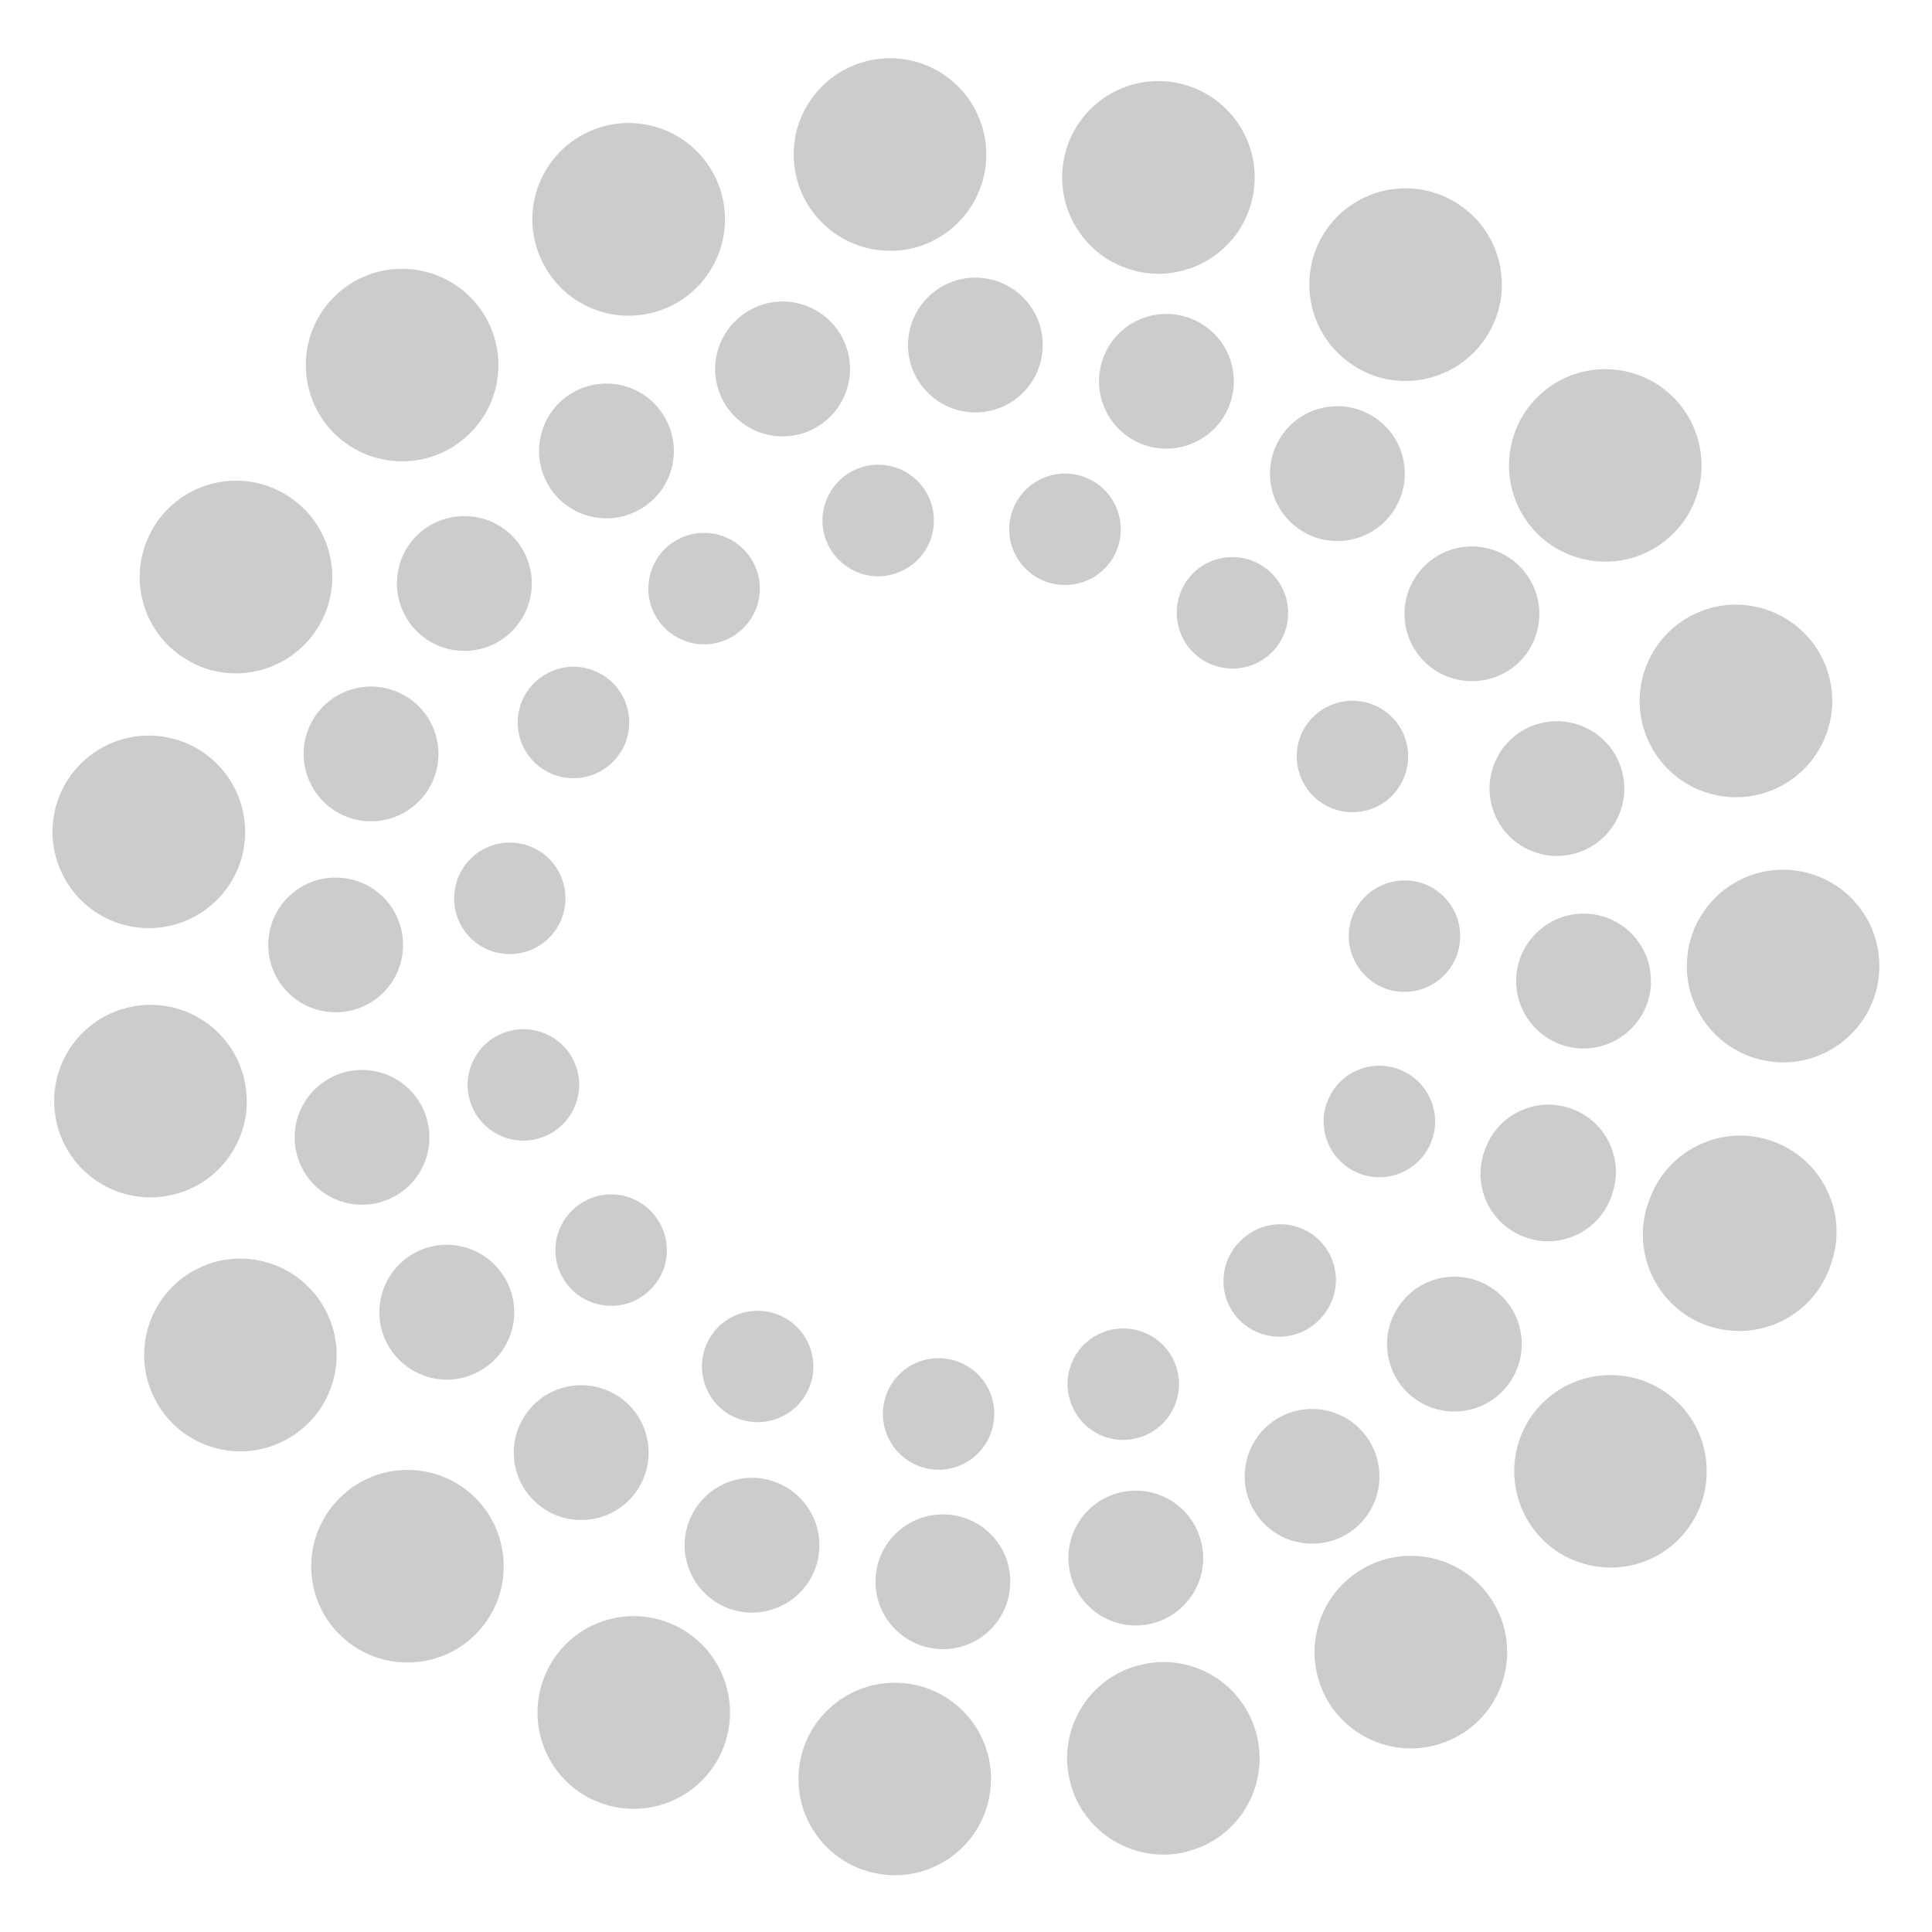
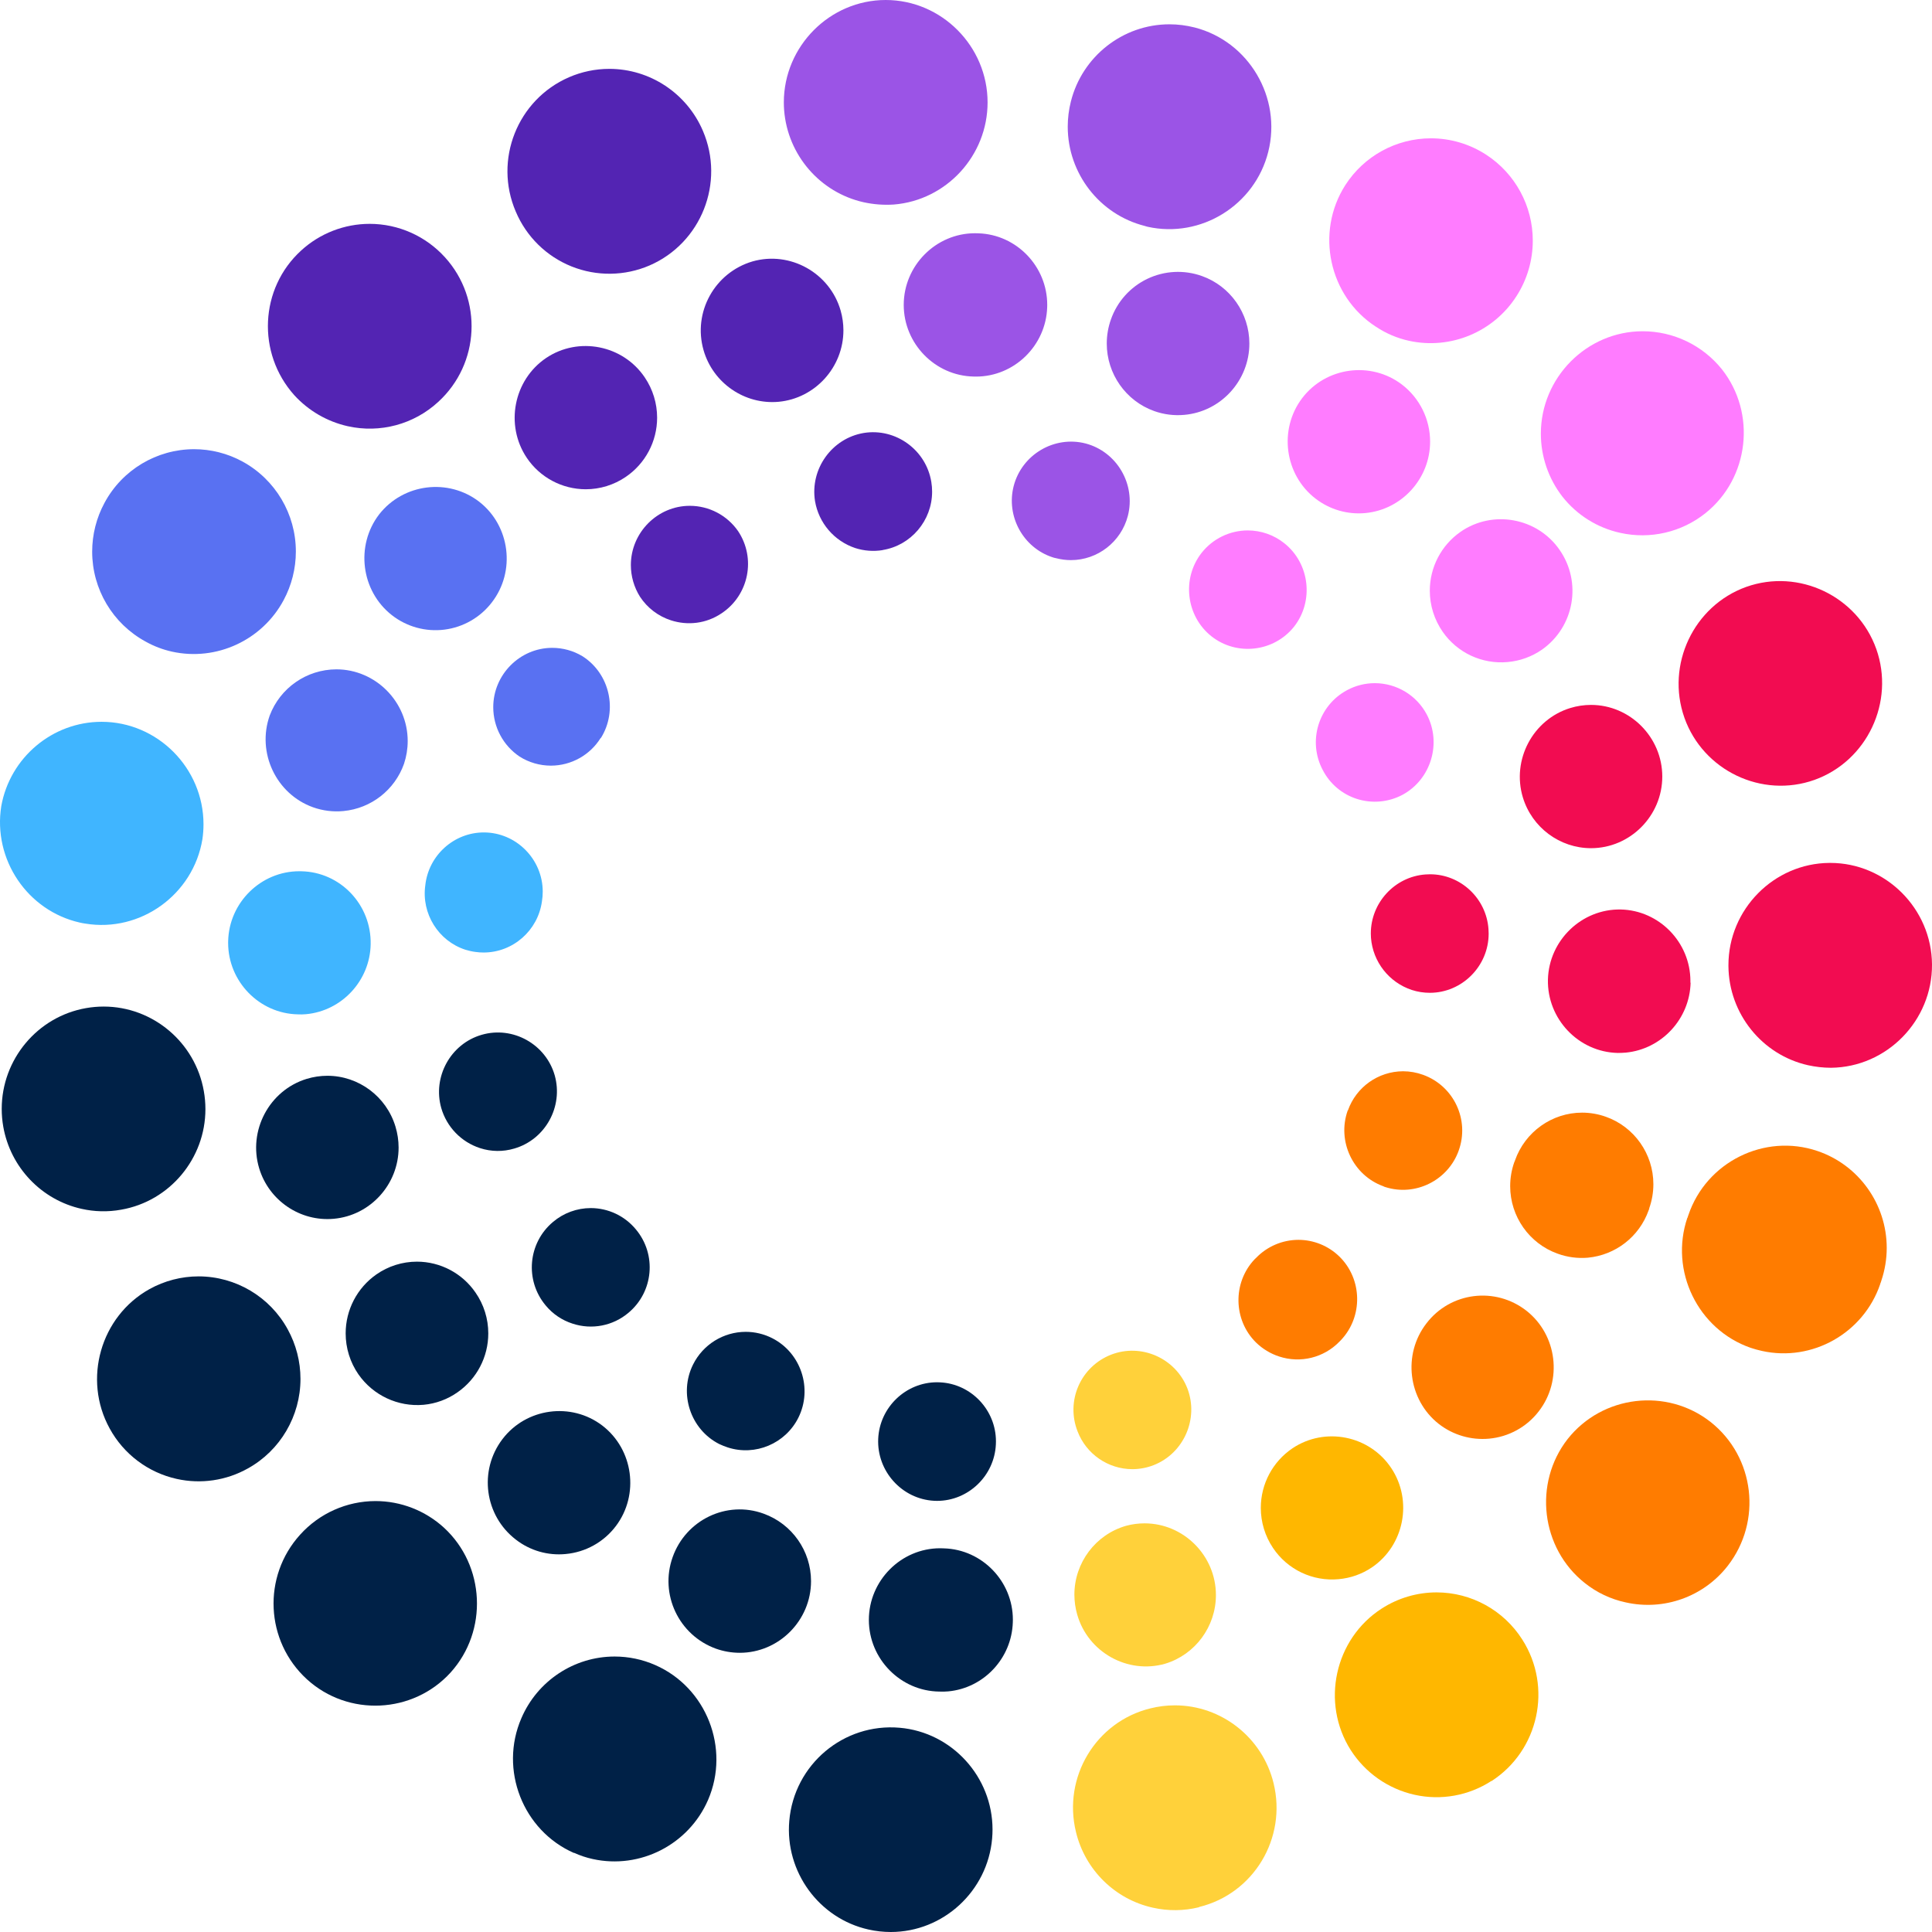
- <svg xmlns="http://www.w3.org/2000/svg" version="1.1" id="Layer_1" x="0px" y="0px" width="100px" height="100px" viewBox="0 0 100 100" enable-background="new 0 0 100 100" xml:space="preserve">
-   <path fill="#ccc" d="M41.347,91.649c0.237-2.745,2.662-4.77,5.404-4.531l0,0c2.734,0.235,4.771,2.65,4.524,5.393l0,0  c-0.237,2.743-2.651,4.77-5.395,4.532l0,0l0,0l0,0c-0.222-0.017-0.438-0.056-0.653-0.103l0,0  C42.826,96.41,41.128,94.17,41.347,91.649z M30.814,93.204c0,0,0,0-0.002,0.01l0,0c-2.522-1.1-3.676-4.038-2.577-6.559l0,0  c1.092-2.535,4.031-3.689,6.553-2.589l0,0c2.532,1.103,3.675,4.037,2.586,6.562l0,0c-0.973,2.223-3.359,3.385-5.645,2.88l0,0  C31.427,93.441,31.111,93.343,30.814,93.204z M55.38,92.197c-0.659-2.674,0.973-5.376,3.646-6.025l0,0  c2.674-0.658,5.367,0.971,6.024,3.646l0,0c0.659,2.676-0.973,5.377-3.645,6.025l0,0c0,0,0,0-0.003,0.011l0,0  c-0.769,0.188-1.535,0.183-2.259,0.023l0,0C57.348,95.479,55.841,94.102,55.38,92.197z M17.738,84.757  c-2.039-1.854-2.184-4.999-0.331-7.038l0,0c1.844-2.04,5.001-2.193,7.04-0.34l0,0c2.028,1.852,2.181,5.009,0.328,7.046l0,0  c-1.244,1.365-3.078,1.882-4.768,1.508l0,0C19.188,85.751,18.403,85.363,17.738,84.757z M68.826,88.204  c-1.482-2.324-0.804-5.4,1.512-6.886l0,0c2.314-1.486,5.402-0.815,6.886,1.51l0,0c1.485,2.314,0.804,5.401-1.51,6.887l0,0  c0,0,0,0,0.002-0.011l0,0c-1.159,0.749-2.514,0.951-3.764,0.676l0,0C70.711,90.105,69.575,89.362,68.826,88.204z M8.084,72.546  c-1.332-2.412-0.457-5.446,1.947-6.778l0,0c2.404-1.333,5.437-0.458,6.768,1.954l0,0c1.333,2.405,0.468,5.439-1.946,6.771l0,0  c-1.108,0.615-2.339,0.764-3.482,0.512l0,0C10.023,74.706,8.799,73.853,8.084,72.546z M80.28,80.072  c-2.163-1.707-2.537-4.841-0.839-7.007l0,0c1.704-2.152,4.838-2.524,7.003-0.828l0,0c2.163,1.705,2.526,4.839,0.83,7.003l0,0  c-1.224,1.554-3.187,2.186-4.99,1.775l0,0C81.571,80.859,80.88,80.553,80.28,80.072z M2.879,57.858L2.879,57.858L2.879,57.858  c-0.476-2.716,1.333-5.297,4.05-5.771l0,0c2.707-0.478,5.287,1.331,5.765,4.038l0,0c0.488,2.709-1.323,5.3-4.04,5.774l0,0  c-0.662,0.12-1.312,0.099-1.937-0.039l0,0C4.802,61.438,3.246,59.906,2.879,57.858z M88.399,68.624  c-2.599-0.893-3.988-3.738-3.096-6.338l0.01,0.003l0,0l0,0c0.009-0.039,0.018-0.078,0.038-0.124l0,0  c0.881-2.602,3.71-4.005,6.312-3.124l0,0c2.612,0.875,4.016,3.704,3.132,6.315l0,0l0,0l0,0c-0.009,0.039-0.025,0.065-0.031,0.094  l0,0c-0.017,0.028-0.022,0.059-0.026,0.077l0,0c-0.835,2.428-3.347,3.788-5.787,3.248l0,0C88.766,68.734,88.58,68.684,88.399,68.624  z M2.782,42.251L2.782,42.251L2.782,42.251c0.446-2.718,3.014-4.558,5.731-4.112l0,0c2.708,0.444,4.55,3.002,4.113,5.723l0,0  c-0.447,2.718-3.014,4.557-5.732,4.111l0,0c-0.09-0.01-0.178-0.029-0.266-0.049l0,0C4.061,47.356,2.357,44.87,2.782,42.251z   M87.312,50.042c-0.027-2.751,2.19-5.005,4.939-5.023l0,0c2.75-0.027,5.005,2.191,5.023,4.94l0,0  c0.027,2.75-2.191,5.005-4.942,5.032l0,0c-0.379-0.001-0.758-0.043-1.12-0.123l0,0C88.996,54.377,87.33,52.411,87.312,50.042z   M9.845,34.245c-2.426-1.304-3.325-4.329-2.011-6.752l0,0c1.313-2.424,4.339-3.323,6.752-2.012l0,0  c2.424,1.314,3.323,4.339,2.011,6.753l0,0c-1.087,2.003-3.339,2.97-5.458,2.502l0,0C10.7,34.639,10.263,34.48,9.845,34.245z   M85.157,37.953L85.157,37.953c-0.923-2.589,0.434-5.445,3.024-6.368l0,0c2.59-0.923,5.444,0.435,6.368,3.024l0,0  c0.924,2.59-0.435,5.444-3.024,6.368l0,0c-0.911,0.321-1.863,0.367-2.741,0.172l0,0C87.162,40.792,85.76,39.632,85.157,37.953z   M17.122,22.252c-1.842-2.046-1.699-5.198,0.336-7.043l0,0c2.039-1.854,5.189-1.701,7.043,0.336l0,0  c1.854,2.038,1.701,5.189-0.335,7.033l0,0c-1.244,1.139-2.906,1.52-4.429,1.184l0,0C18.762,23.546,17.85,23.037,17.122,22.252z   M79.188,27.192c-1.715-2.161-1.351-5.296,0.799-7.003l0,0c2.161-1.714,5.295-1.35,7.003,0.799l0,0  c1.715,2.161,1.349,5.296-0.799,7.003l0,0c-1.23,0.978-2.771,1.272-4.176,0.962l0,0C80.93,28.713,79.925,28.123,79.188,27.192z   M27.963,13.319c-1.091-2.524,0.078-5.451,2.602-6.543l0,0c2.525-1.091,5.463,0.07,6.553,2.605l0,0  c1.091,2.524-0.079,5.46-2.604,6.553l0,0c-1.004,0.423-2.059,0.508-3.044,0.29l0,0C29.956,15.89,28.617,14.857,27.963,13.319z   M70.057,18.918c-2.313-1.484-2.983-4.571-1.5-6.886l0,0c1.494-2.312,4.571-2.984,6.894-1.488l0,0  c2.313,1.484,2.983,4.571,1.489,6.884l0,0c-1.155,1.802-3.289,2.611-5.262,2.176l0,0C71.11,19.479,70.565,19.256,70.057,18.918z   M41.096,8.386c-0.214-2.741,1.831-5.136,4.583-5.358l0,0l0,0l0,0c2.741-0.213,5.136,1.831,5.357,4.583l0,0  c0.214,2.741-1.831,5.136-4.573,5.36l0,0c-0.509,0.031-1.002-0.006-1.471-0.11l0,0C42.903,12.399,41.277,10.627,41.096,8.386z   M58.739,14.012c-2.67-0.671-4.283-3.383-3.611-6.051l0,0c0.671-2.668,3.385-4.291,6.05-3.61l0,0c0,0,0,0,0.01,0.002l0,0  c2.667,0.681,4.28,3.394,3.6,6.059l0,0c-0.661,2.619-3.288,4.22-5.904,3.642l0,0C58.834,14.043,58.788,14.023,58.739,14.012z" />
-   <path fill="#ccc" d="M48.692,85.356c-1.934-0.063-3.439-1.683-3.374-3.606l0,0c0.063-1.925,1.683-3.429,3.607-3.364l0,0  c1.924,0.063,3.438,1.672,3.363,3.598l0,0c-0.058,1.783-1.433,3.205-3.156,3.363l0,0C48.984,85.36,48.833,85.363,48.692,85.356z   M55.438,81.604c-0.532-1.86,0.536-3.784,2.394-4.317l0,0c1.852-0.521,3.787,0.546,4.31,2.405l0,0  c0.53,1.85-0.547,3.777-2.396,4.308l0,0l0,0l0,0c-0.216,0.061-0.424,0.1-0.642,0.12l0,0C57.47,84.27,55.899,83.238,55.438,81.604z   M37.756,83.268c-1.818-0.656-2.764-2.647-2.117-4.454l0,0c0.647-1.817,2.647-2.775,4.455-2.117l0,0  c1.816,0.646,2.763,2.639,2.117,4.455l0,0c-0.471,1.319-1.658,2.182-2.972,2.303l0,0C38.75,83.498,38.253,83.442,37.756,83.268z   M65.021,78.363c-1.082-1.607-0.648-3.777,0.951-4.847l0,0c1.597-1.071,3.767-0.639,4.837,0.96l0,0  c1.07,1.6,0.647,3.769-0.951,4.838l0,0l0,0l0,0c-0.5,0.338-1.058,0.519-1.624,0.571l0,0C67.009,79.998,65.755,79.461,65.021,78.363z   M27.969,77.961L27.969,77.961L27.969,77.961c-1.533-1.165-1.834-3.355-0.66-4.891l0,0c1.165-1.532,3.358-1.824,4.891-0.66l0,0  c1.533,1.176,1.825,3.357,0.66,4.891l0,0c-0.618,0.812-1.52,1.274-2.456,1.36l0,0C29.557,78.739,28.692,78.517,27.969,77.961z   M73.132,72.325c-1.514-1.187-1.785-3.379-0.599-4.895l0,0c1.174-1.524,3.369-1.797,4.895-0.61l0,0  c1.515,1.188,1.784,3.37,0.6,4.896l0,0l0,0l0,0c-0.61,0.79-1.503,1.243-2.428,1.329l0,0C74.743,73.123,73.868,72.892,73.132,72.325z   M20.26,69.913c-1.099-1.588-0.707-3.762,0.878-4.861l0,0c1.577-1.1,3.752-0.707,4.852,0.88l0,0c1.099,1.575,0.716,3.751-0.87,4.85  l0,0c-0.509,0.357-1.083,0.562-1.671,0.615l0,0C22.245,71.508,21.011,70.977,20.26,69.913z M78.949,64.039  c-1.816-0.646-2.764-2.638-2.117-4.455l0,0c0.019-0.03,0.025-0.054,0.034-0.083l0,0c0.635-1.817,2.629-2.763,4.444-2.126l0,0  c1.827,0.646,2.772,2.638,2.126,4.454l0,0c0,0,0,0,0.001,0.01l0,0c-0.008,0.032-0.016,0.062-0.032,0.094l0,0  c-0.471,1.319-1.658,2.181-2.973,2.303l0,0C79.945,64.28,79.438,64.216,78.949,64.039z M15.403,59.885  c-0.562-1.846,0.485-3.791,2.321-4.352l0,0c1.847-0.561,3.789,0.477,4.35,2.322l0,0c0.562,1.846-0.475,3.791-2.321,4.351l0,0  c-0.224,0.071-0.461,0.113-0.701,0.136l0,0C17.44,62.488,15.892,61.497,15.403,59.885z M81.888,54.27  c-1.922-0.046-3.454-1.641-3.411-3.572l0,0c0.046-1.923,1.643-3.445,3.563-3.411l0,0c1.932,0.042,3.454,1.641,3.41,3.563l0,0  c0,0,0,0,0.01-0.001l0,0c-0.046,1.792-1.43,3.244-3.172,3.405l0,0C82.158,54.266,82.027,54.267,81.888,54.27z M17.295,52.391  c-1.931-0.034-3.454-1.642-3.41-3.563l0,0c0.045-1.922,1.641-3.455,3.575-3.402l0,0c1.92,0.035,3.443,1.633,3.4,3.564l0,0  c-0.037,1.792-1.421,3.233-3.163,3.393l0,0C17.566,52.396,17.427,52.398,17.295,52.391z M77.251,41.832L77.251,41.832  c-0.561-1.836,0.475-3.79,2.312-4.35l0,0c1.846-0.561,3.798,0.475,4.36,2.321l0,0c0.56,1.836-0.477,3.79-2.321,4.35l0,0  c-0.236,0.072-0.463,0.113-0.701,0.136l0,0C79.288,44.436,77.74,43.444,77.251,41.832z M18.036,42.31  c-1.816-0.646-2.764-2.648-2.118-4.464l0,0l0,0l0,0c0.647-1.808,2.65-2.754,4.457-2.107l0,0c1.817,0.646,2.763,2.639,2.117,4.456  l0,0c-0.472,1.318-1.658,2.181-2.962,2.3l0,0C19.032,42.54,18.524,42.486,18.036,42.31z M73.326,33.767L73.326,33.767  c-1.109-1.585-0.716-3.75,0.869-4.86l0,0c1.576-1.098,3.752-0.706,4.85,0.87l0,0c1.11,1.586,0.718,3.761-0.858,4.86l0,0  c-0.52,0.358-1.094,0.552-1.682,0.605l0,0C75.299,35.353,74.067,34.833,73.326,33.767z M21.897,32.958  c-1.525-1.186-1.797-3.38-0.622-4.904l0,0c1.187-1.515,3.381-1.786,4.905-0.61l0,0c1.515,1.186,1.796,3.369,0.61,4.894l0,0  c-0.619,0.8-1.511,1.253-2.438,1.338l0,0C23.506,33.754,22.622,33.523,21.897,32.958z M67.107,27.289  c-1.532-1.165-1.824-3.357-0.66-4.89l0,0c1.165-1.534,3.358-1.825,4.891-0.661l0,0c1.534,1.165,1.825,3.358,0.66,4.891l0,0  c-0.617,0.811-1.521,1.274-2.456,1.36l0,0C68.706,28.065,67.831,27.845,67.107,27.289z M28.494,25.292  c-1.072-1.599-0.649-3.776,0.949-4.848l0,0c1.6-1.071,3.767-0.647,4.838,0.952l0,0c1.081,1.598,0.657,3.766-0.941,4.836l0,0  c-0.511,0.338-1.065,0.53-1.624,0.581l0,0C30.481,26.927,29.237,26.389,28.494,25.292z M59.204,23.023L59.204,23.023  c-1.815-0.647-2.763-2.638-2.116-4.455l0,0c0.638-1.816,2.64-2.763,4.456-2.116l0,0l0,0l0,0c1.816,0.646,2.763,2.638,2.116,4.455  l0,0c-0.471,1.319-1.658,2.181-2.972,2.302l0,0C60.199,23.253,59.693,23.199,59.204,23.023z M37.151,20.058  c-0.531-1.849,0.547-3.775,2.395-4.317l0,0c1.85-0.531,3.786,0.547,4.317,2.396l0,0c0.532,1.849-0.546,3.786-2.395,4.316l0,0  c-0.215,0.061-0.433,0.101-0.642,0.12l0,0C39.193,22.722,37.624,21.701,37.151,20.058z M50.374,21.344  c-1.923-0.064-3.437-1.673-3.373-3.597l0,0c0.064-1.924,1.673-3.437,3.606-3.375l0,0c1.924,0.065,3.427,1.674,3.363,3.598l0,0  c-0.058,1.783-1.434,3.204-3.156,3.363l0,0C50.666,21.348,50.525,21.35,50.374,21.344z" />
-   <path fill="#ccc" d="M37.924,73.309L37.924,73.309L37.924,73.309c-1.423-0.713-1.998-2.449-1.286-3.87l0,0c0.715-1.433,2.448-1.998,3.87-1.287  l0,0c1.423,0.712,1.998,2.447,1.286,3.871l0,0c-0.649,1.291-2.126,1.879-3.457,1.449l0,0C38.201,73.428,38.065,73.374,37.924,73.309  z M45.7,73.048c0.079-1.596,1.427-2.824,3.024-2.744l0,0c1.596,0.078,2.82,1.435,2.734,3.021l0,0  c-0.077,1.596-1.426,2.823-3.022,2.745l0,0l0,0l0,0c-0.259-0.015-0.507-0.063-0.737-0.137l0,0  C46.488,75.542,45.637,74.376,45.7,73.048z M29.419,66.553L29.419,66.553L29.419,66.553c-1.025-1.222-0.856-3.032,0.365-4.057l0,0  c1.222-1.025,3.045-0.864,4.058,0.365l0,0c1.025,1.221,0.862,3.044-0.365,4.057l0,0c-0.781,0.662-1.816,0.824-2.734,0.528l0,0  C30.247,67.287,29.784,66.995,29.419,66.553z M55.455,72.686c-0.585-1.485,0.155-3.152,1.639-3.728l0,0  c1.481-0.577,3.16,0.157,3.737,1.64l0,0c0.576,1.483-0.167,3.16-1.649,3.736l0,0c-0.638,0.25-1.319,0.253-1.925,0.059l0,0  C56.457,74.134,55.78,73.531,55.455,72.686z M24.315,56.951c-0.439-1.53,0.451-3.128,1.981-3.565l0,0  c1.53-0.441,3.131,0.44,3.571,1.972l0,0c0.438,1.529-0.451,3.127-1.981,3.566l0,0c-0.572,0.17-1.152,0.146-1.675-0.022l0,0  C25.33,58.616,24.593,57.913,24.315,56.951z M64.194,68.368c-1.133-1.105-1.156-2.916-0.07-4.056l0,0  c0.027-0.021,0.044-0.047,0.072-0.068l0,0c1.108-1.143,2.932-1.173,4.075-0.064l0,0c1.142,1.107,1.165,2.929,0.076,4.067l0,0  c-0.027,0.022-0.047,0.056-0.076,0.078l0,0c-0.786,0.81-1.937,1.047-2.947,0.721l0,0C64.911,68.913,64.527,68.688,64.194,68.368z   M23.534,46.108L23.534,46.108L23.534,46.108c0.216-1.582,1.667-2.685,3.248-2.469l0,0c1.574,0.213,2.674,1.672,2.461,3.246l0,0  c-0.216,1.583-1.667,2.686-3.249,2.469l0,0c-0.165-0.022-0.337-0.057-0.502-0.11l0,0C24.188,48.824,23.334,47.514,23.534,46.108z   M70.419,60.757c-1.5-0.534-2.273-2.192-1.742-3.684l0.012-0.007c0.535-1.499,2.185-2.275,3.681-1.731l0,0  c1.5,0.533,2.283,2.194,1.739,3.692l0,0c0,0,0,0,0.003-0.01l0,0c-0.525,1.473-2.126,2.255-3.595,1.781l0,0  C70.479,60.788,70.451,60.777,70.419,60.757z M28.148,39.843c-1.348-0.85-1.756-2.633-0.906-3.981l0,0  c0.85-1.348,2.625-1.759,3.981-0.906l0,0c1.348,0.85,1.749,2.622,0.906,3.981l-0.01-0.003c-0.711,1.14-2.098,1.605-3.319,1.211l0,0  C28.581,40.074,28.36,39.972,28.148,39.843z M69.817,48.664c-0.116-1.588,1.078-2.967,2.667-3.083l0,0  c1.59-0.126,2.969,1.069,3.084,2.657l0,0c0.126,1.591-1.068,2.97-2.659,3.095l0,0c-0.384,0.028-0.754-0.02-1.094-0.129l0,0  C70.732,50.854,69.915,49.871,69.817,48.664z M34.042,32.063c-0.88-1.327-0.525-3.118,0.802-3.998l0,0  c1.327-0.879,3.119-0.524,3.998,0.802l0,0c0.889,1.331,0.525,3.119-0.802,3.999l0,0c-0.764,0.514-1.674,0.605-2.483,0.345l0,0  C34.959,33.019,34.416,32.63,34.042,32.063z M67.461,40.506c-0.756-1.399-0.221-3.152,1.184-3.895l0,0  c1.409-0.752,3.153-0.221,3.905,1.188l0,0c0.743,1.405,0.212,3.149-1.188,3.904l0,0c-0.719,0.376-1.526,0.429-2.242,0.199l0,0  C68.431,41.68,67.825,41.201,67.461,40.506z M42.607,27.406c-0.253-1.571,0.812-3.052,2.386-3.315l0,0  c1.571-0.253,3.052,0.812,3.306,2.384l0,0c0.263,1.574-0.802,3.056-2.386,3.315l0.009,0.003c-0.469,0.072-0.924,0.037-1.346-0.1l0,0  C43.578,29.36,42.789,28.508,42.607,27.406z M62.003,33.983c-1.251-0.991-1.458-2.801-0.476-4.055l0,0  c0.989-1.252,2.81-1.456,4.051-0.468l0,0c1.252,0.991,1.459,2.802,0.478,4.055l0,0c-0.77,0.969-2.034,1.311-3.154,0.95l0,0  C62.59,34.364,62.275,34.203,62.003,33.983z M52.331,26.669c0.406-1.542,1.979-2.463,3.524-2.066l0,0l0,0l0,0  c1.541,0.405,2.462,1.979,2.064,3.524l0,0c-0.404,1.542-1.979,2.463-3.52,2.058l0,0c-0.058-0.008-0.113-0.026-0.159-0.041l0,0  C52.791,29.676,51.943,28.155,52.331,26.669z" />
+ <svg xmlns="http://www.w3.org/2000/svg" xml:space="preserve" fill-rule="evenodd" stroke-linejoin="round" stroke-miterlimit="2" clip-rule="evenodd" viewBox="0 0 2000 2000">
+   <path fill="#002147" fill-rule="nonzero" d="M817.06 1884.94c5-58.38 56.3-101.45 114.3-96.37 54.08 4.69 96.1 50.76 96.1 105.33q0 4.68-.42 9.36c-4.7 54.43-50.58 96.74-104.92 96.74-7.74 0-15.46-.87-23-2.55-51.3-11.45-86.62-59.87-82.06-112.51M594.26 1918l-.05.22c-52.98-23.27-77.58-86.21-54.5-139.5 16.56-38.69 54.64-63.89 96.54-63.89 14.48 0 28.8 3 42.06 8.83 53.04 23.25 77.7 86.19 54.7 139.56-20.06 46.29-70.34 72.07-119.4 61.25a94 94 0 0 1-19.36-6.47" />
+   <path fill="#ffd13a" fill-rule="nonzero" d="M1113.86 1896.58c-13.94-56.87 20.58-114.32 77.12-128.11 8.27-2.06 16.75-3.1 25.26-3.1 48.3 0 90.68 33.44 102.16 80.61 13.94 56.91-20.58 114.37-77.1 128.14l-.06.24a104 104 0 0 1-47.78.48c-39.16-8.64-70.12-39.09-79.6-78.26" />
+   <path fill="#002147" fill-rule="nonzero" d="M317.69 1738.36a106.2 106.2 0 0 1-7-149.67 105.2 105.2 0 0 1 78.04-34.79c26.2 0 51.48 9.84 70.86 27.55 42.68 39.25 45.8 106.78 6.94 149.85-38.94 42.92-106.06 46.11-148.84 7.06" />
+   <path fill="#ffb700" fill-rule="nonzero" d="M1398.27 1811.68c-31.12-49-16.7-115.07 31.98-146.45a105 105 0 0 1 56.9-16.8 105.3 105.3 0 0 1 88.76 48.9c31.4 49.22 17 114.87-31.94 146.48l.04-.24a104.3 104.3 0 0 1-79.62 14.38 105.8 105.8 0 0 1-66.12-46.27" />
+   <path fill="#002147" fill-rule="nonzero" d="M113.48 1478.67c-27.96-50.9-9.38-115.9 41.18-144.14a105 105 0 0 1 50.97-13.23 105.3 105.3 0 0 1 92.2 54.8 106.4 106.4 0 0 1 13.22 51.34c0 38.46-20.88 74.04-54.38 92.64a104.2 104.2 0 0 1-73.66 10.9 105 105 0 0 1-69.53-52.3" />
+   <path fill="#ff7c00" fill-rule="nonzero" d="M1640.55 1638.72c-45.44-36.03-53.44-103.2-17.76-149 35.94-45.5 102.62-53.43 148.12-17.62 45.76 36.27 53.44 102.92 17.56 148.95a104.7 104.7 0 0 1-105.54 37.74 102 102 0 0 1-42.38-20.07" />
+   <path fill="#002147" fill-rule="nonzero" d="M3.38 1166.32a107 107 0 0 1-1.6-18.42c0-51.26 37.02-95.52 87.26-104.3a105 105 0 0 1 18.3-1.61c50.86 0 94.83 37.1 103.65 87.47q1.65 9.26 1.66 18.68c0 51.16-36.96 95.34-87.1 104.1-14 2.56-27.77 2.12-40.99-.82-41.6-9.23-73.74-42.91-81.18-85.1" />
+   <path fill="#ff7c00" fill-rule="nonzero" d="M1812.27 1395.26c-54.66-18.98-84.2-79.75-65.48-134.77l.2.06c.2-.82.38-1.67.8-2.63 18.54-55.02 78.78-84.98 133.52-66.44 42.78 14.4 71.82 54.96 71.82 100.32 0 11.54-1.9 23.03-5.58 33.96-.18.85-.52 1.4-.66 2.02-.36.58-.46 1.24-.54 1.62-17.32 50.72-70.32 80.64-122.4 69.08a113 113 0 0 1-11.68-3.22" />
+   <path fill="#40b5ff" fill-rule="nonzero" d="M1.34 834.4c9.04-50.27 53-87.19 103.82-87.19 57.88 0 105.5 47.88 105.5 106.07q0 7.74-1.11 15.39c-9.42 57.4-64.14 96.88-121.25 87.43q-2.84-.37-5.62-1.04C28.4 942.89-7.52 889.6 1.34 834.4" />
+   <path fill="#f20c51" fill-rule="nonzero" d="M1789.27 1000.1v-.97c0-57.77 47.02-105.4 104.48-105.85h.96c57.46 0 104.85 47.28 105.29 105.05.46 58.16-46.7 106.44-104.55 107.02-7.96-.02-15.9-.9-23.68-2.61-47.74-10.68-82.12-53.45-82.5-102.64" />
+   <path fill="#5971f2" fill-rule="nonzero" d="M150.72 664.16a106 106 0 0 1-55.3-93.1c0-17.64 4.38-35 12.76-50.5A105.4 105.4 0 0 1 200.87 465c17.5 0 34.74 4.38 50.14 12.77a106.1 106.1 0 0 1 55.26 93.18c0 17.6-4.38 34.95-12.72 50.44-22.32 41.5-69.6 63.3-115.44 53.2a100 100 0 0 1-27.38-10.43" />
+   <path fill="#f20c51" fill-rule="nonzero" d="M1743.7 743c-19.35-54.77 9.51-115.86 63.95-135.43 54.5-19.42 115.24 9.6 134.7 64.33 19.34 54.78-9.52 115.87-63.96 135.42-54.48 19.44-115.26-9.56-134.7-64.31" />
+   <path fill="#5324b3" fill-rule="nonzero" d="M304.65 409.1c-38.96-43.5-35.94-110.54 7.1-149.77a105.2 105.2 0 0 1 70.94-27.6c29.7 0 58.06 12.63 78.04 34.73a106.15 106.15 0 0 1-7.08 149.58 104.5 104.5 0 0 1-93.68 25.17 106.6 106.6 0 0 1-55.32-32.11" />
+   <path fill="#ff7cff" fill-rule="nonzero" d="M1617.45 514.17a106.4 106.4 0 0 1-22.36-65.26c0-58.15 47.6-106 105.42-106 31.8 0 61.96 14.47 81.96 39.32 35.96 45.53 28.34 112.71-16.9 148.93a104.8 104.8 0 0 1-88.34 20.45 104.6 104.6 0 0 1-59.78-37.44" />
+   <path fill="#5324b3" fill-rule="nonzero" d="M533.95 219.13C510.87 165.46 535.61 103.2 589 79.97a105 105 0 0 1 41.78-8.68c42.02 0 80.2 25.27 96.82 64.08 23.08 53.7-1.66 116.13-55.08 139.38a105.13 105.13 0 0 1-138.56-55.62" />
+   <path fill="#ff7cff" fill-rule="nonzero" d="M1424.3 338.2c-48.6-31.46-62.9-97.52-31.71-146.44a105.4 105.4 0 0 1 88.64-48.58c20.28 0 40.14 5.87 57.18 16.93a106 106 0 0 1 48.32 89c0 20.37-5.84 40.3-16.84 57.41-23.78 37.2-68.32 55.72-111.3 46.27a100 100 0 0 1-34.28-14.6" />
+   <path fill="#9b54e6" fill-rule="nonzero" d="M811.74 114.22q-.33-4.1-.32-8.19C811.42 47.86 859.04 0 916.88 0c57.86 0 105.46 47.86 105.46 106.03 0 55-42.56 101.33-97.08 105.7-10.44.68-20.9-.1-31.12-2.34-45.16-10.05-78.72-48.82-82.4-95.17m373.18 119.65c-46.64-11.83-79.6-54.36-79.6-102.72 0-8.75 1.08-17.47 3.22-25.96 11.72-46.9 53.98-80.03 102.06-80.03 8.74 0 17.44 1.1 25.9 3.25l.22.04c56.02 14.36 90.4 72.52 76.14 128.86-13.9 55.16-69.62 89.7-124.88 77.44-1.06-.22-2.04-.64-3.06-.88" />
+   <path fill="#002147" fill-rule="nonzero" d="M972.4 1751.11c-40.16-.44-72.96-33.78-72.96-74.18 0-40.7 33.3-74.18 73.78-74.18q2.05 0 4.12.12c39.4 1.2 71.18 34.14 71.18 73.78q0 1.38-.06 2.75c-1.12 37.16-29.92 68.03-66.74 71.5q-4.66.43-9.32.21" />
+   <path fill="#ffd13a" fill-rule="nonzero" d="M1115.1 1671.32a75 75 0 0 1-2.9-20.57c0-33 21.94-62.22 53.52-71.25a73 73 0 0 1 19.16-2.53c40.5 0 73.84 33.5 73.84 74.24 0 32.64-21.42 61.63-52.5 71.06-38.9 11.14-80.02-11.84-91.12-50.95" />
+   <path fill="#002147" fill-rule="nonzero" d="M741.1 1706.69c-38.47-13.93-58.47-56.28-44.79-94.71 13.68-38.65 55.98-59.02 94.22-45.03a74.3 74.3 0 0 1 49.05 69.88c0 40.68-33.3 74.14-73.77 74.14a74 74 0 0 1-24.72-4.28" />
+   <path fill="#ffb700" fill-rule="nonzero" d="M1317.78 1602.38a74.4 74.4 0 0 1-12.6-41.46 74.4 74.4 0 0 1 32.72-61.61c33.64-22.6 79.8-13.4 102.3 20.4 22.53 33.79 13.47 80.2-20.1 102.9a73 73 0 0 1-34.35 12.15 73.5 73.5 0 0 1-67.97-32.38" />
+   <path fill="#002147" fill-rule="nonzero" d="M534.07 1593.84a74.37 74.37 0 0 1-13.96-104.02c24.58-32.34 71.24-38.68 103.46-14.04 32.16 24.71 38.46 71.63 13.96 104.02a73.5 73.5 0 0 1-51.94 28.92 72.6 72.6 0 0 1-51.52-14.88" />
+   <path fill="#ff7c00" fill-rule="nonzero" d="M1489.35 1473.99c-31.84-25.08-37.56-72.05-12.66-104.1 24.82-32.42 71.26-38.23 103.52-12.98 31.86 25.08 37.58 72.03 12.7 104.1a73.2 73.2 0 0 1-51.36 28.28 73.8 73.8 0 0 1-52.2-15.3" />
+   <path fill="#002147" fill-rule="nonzero" d="M371.03 1422.7a74.5 74.5 0 0 1-13.2-42.38 74.4 74.4 0 0 1 31.76-61.01 73.4 73.4 0 0 1 42.04-13.25 73.6 73.6 0 0 1 60.6 31.97 74 74 0 0 1 13.24 42.33 74.2 74.2 0 0 1-31.66 60.81 72.6 72.6 0 0 1-35.34 13.07 74.3 74.3 0 0 1-67.44-31.55" />
+   <path fill="#ff7c00" fill-rule="nonzero" d="M1612.39 1297.77c-29.34-10.47-49.06-38.54-49.06-69.85 0-8.5 1.44-16.92 4.28-24.9.4-.64.54-1.15.72-1.77 10.36-29.56 38.3-49.45 69.46-49.45 8.36 0 16.66 1.45 24.54 4.25 29.42 10.37 49.24 38.46 49.24 69.83 0 8.48-1.45 16.9-4.28 24.88l.02.22a9 9 0 0 1-.68 2 74.1 74.1 0 0 1-62.88 48.98 73 73 0 0 1-31.36-4.19" />
+   <path fill="#002147" fill-rule="nonzero" d="M268.29 1209.41c-11.74-38.93 10.4-80.67 49.1-92.54a74 74 0 0 1 21.52-3.23c32.36 0 61.12 21.47 70.48 52.62a75 75 0 0 1 3.24 21.7c0 38.16-29.36 70.38-67.16 73.72-34.66 3.15-67.06-18.78-77.18-52.26" />
+   <path fill="#f20c51" fill-rule="nonzero" d="M1674.55 1090c-40.5-.96-73.04-35.22-72.14-75.94 1.02-40.62 34.94-73.3 75.36-72.56 39.84.85 72.14 34.03 72.14 74.08l-.02 1.7.22-.03c-.94 37.55-29.92 68.82-67.1 72.42-2.74.26-5.52.28-8.46.34" />
+   <path fill="#40b5ff" fill-rule="nonzero" d="M308.3 1050.05c-39.81-.78-72.13-33.94-72.13-73.98q0-.9.02-1.79c.9-39.98 33.86-72.37 73.64-72.37l1.98.02c40.6.74 72.82 34.73 71.9 75.79-.8 37.48-29.78 68.73-66.9 72.17q-4.25.4-8.5.16" />
+   <path fill="#f20c51" fill-rule="nonzero" d="M1576.47 825.5c-11.76-38.86 10.3-80.56 48.9-92.5a73 73 0 0 1 21.66-3.28c40.46 0 73.76 33.48 73.76 74.16 0 40.7-33.3 74.16-73.76 74.16-32.36 0-61.12-21.42-70.56-52.55" />
+   <path fill="#5971f2" fill-rule="nonzero" d="M323.99 835.67c-38.16-13.72-58.38-56.55-44.8-94.94a74 74 0 0 1 69.02-47.83c40.5 0 73.84 33.52 73.84 74.24 0 8-1.3 15.96-3.82 23.54a73.9 73.9 0 0 1-62.64 48.91 73 73 0 0 1-31.6-3.92" />
+   <path fill="#ff7cff" fill-rule="nonzero" d="M1493.45 653.98a74.5 74.5 0 0 1-13.32-42.49 74.3 74.3 0 0 1 31.7-60.87c33.2-23.14 79.46-14.82 102.58 18.5a74.35 74.35 0 0 1-18.14 103.36 73.6 73.6 0 0 1-35.58 12.87 73.6 73.6 0 0 1-67.24-31.37" />
+   <path fill="#5971f2" fill-rule="nonzero" d="M405.65 636.8c-31.96-25.04-37.9-72.04-13.16-104.31 25.02-32 71.68-37.83 103.74-12.97 31.92 24.99 37.76 71.97 12.92 104.08a73.43 73.43 0 0 1-103.5 13.2" />
+   <path fill="#ff7cff" fill-rule="nonzero" d="M1361.9 516.22c-32.16-24.7-38.44-71.59-13.96-103.99 24.56-32.37 71.25-38.7 103.47-14.05a74.5 74.5 0 0 1 29.04 59.02c0 38.14-29.26 70.4-67.04 73.92a73.2 73.2 0 0 1-51.5-14.9" />
+   <path fill="#5324b3" fill-rule="nonzero" d="M545.2 473.75c-22.57-33.83-13.53-80.32 20.05-103.1 33.6-22.64 79.78-13.51 102.34 20.25a74.3 74.3 0 0 1 12.66 41.46 74.1 74.1 0 0 1-32.56 61.38 73.5 73.5 0 0 1-41.34 12.74 73.7 73.7 0 0 1-61.16-32.73" />
+   <path fill="#9b54e6" fill-rule="nonzero" d="M1194.74 425.5c-29.32-10.47-49.02-38.54-49.02-69.83 0-8.49 1.44-16.91 4.28-24.92a73.57 73.57 0 0 1 94.24-45c29.36 10.45 49.1 38.55 49.1 69.86 0 38.2-29.36 70.46-67.2 73.84a73 73 0 0 1-31.4-3.94" />
+   <path fill="#5324b3" fill-rule="nonzero" d="M728.3 362.44c-11.25-39.3 11.55-80.27 50.65-91.81 38.95-11.14 80.1 11.84 91.3 50.95a75 75 0 0 1 2.85 20.37c0 38.17-29.26 70.45-67.06 73.98-35.19 3.18-67.97-19.36-77.75-53.49" />
+   <path fill="#9b54e6" fill-rule="nonzero" d="M1007.98 389.8c-39.96-.73-72.44-34-72.44-74.17 0-40.7 33.3-74.18 73.78-74.18q1.8 0 3.6.08c39.44 1.3 71.16 34.28 71.16 73.96q0 1.27-.04 2.55c-1.24 39.76-34.1 71.8-73.66 71.8q-1.2-.01-2.4-.05" />
+   <path fill="#002147" fill-rule="nonzero" d="M744.63 1494.9c-29.88-15.1-42.16-52.22-27.2-82.3a61 61 0 0 1 54.5-33.89c9.5 0 18.88 2.24 27.36 6.52 29.9 15.1 42.17 52.24 27.2 82.32-13.4 26.89-44.63 40.06-73.11 30.83a80 80 0 0 1-8.75-3.48m164.49-5.55c1.5-32.51 28.52-58.43 60.9-58.43q1.53 0 3.06.08c32.24 1.52 57.92 28.61 57.92 61.07q0 1.56-.08 3.17c-1.5 32.52-28.52 58.46-60.9 58.46q-1.51 0-3.02-.08c-33.36-1.77-59.42-30.7-57.88-64.27m-344.37-138.13a61.34 61.34 0 0 1 7.72-86.27 60.5 60.5 0 0 1 39.1-14.35 60.6 60.6 0 0 1 46.74 22.12 61.24 61.24 0 0 1-7.72 86.26 60.3 60.3 0 0 1-57.84 11.25 59.6 59.6 0 0 1-28-19" />
+   <path fill="#ffd13a" fill-rule="nonzero" d="M1115.46 1481.65a61.14 61.14 0 0 1 34.66-79.27c31.2-12.18 66.84 3.54 79.04 34.87 12.04 31.4-3.68 67.22-34.88 79.45a61 61 0 0 1-22.08 4.18 60.9 60.9 0 0 1-56.74-39.23" />
+   <path fill="#002147" fill-rule="nonzero" d="M456.79 1147.04c-9.18-32.36 9.74-66.58 41.9-75.83 32.16-9.33 66.26 9.6 75.54 41.94 9.16 32.36-9.74 66.56-41.9 75.83a59.4 59.4 0 0 1-35.44-.46 61.6 61.6 0 0 1-40.1-41.48" />
+   <path fill="#ff7c00" fill-rule="nonzero" d="M1300.3 1389.83c-23.74-23.34-24.4-62.11-1.48-86.27.56-.44.92-.98 1.52-1.44a61 61 0 0 1 43.76-18.64 60.8 60.8 0 0 1 42.43 17.29c23.88 23.35 24.6 62.26 1.62 86.49-.58.46-1 1.18-1.62 1.65a60.5 60.5 0 0 1-62.33 15.34 61.6 61.6 0 0 1-23.9-14.42" />
+   <path fill="#40b5ff" fill-rule="nonzero" d="M440.27 916.43c3.34-30.97 29.64-54.7 60.6-54.7 33.44 0 60.96 27.67 60.96 61.3 0 3.31-.26 6.65-.8 9.93-4.06 30.26-30.02 53.08-60.38 53.08q-4.19 0-8.34-.58a62 62 0 0 1-10.62-2.33c-27.98-9.13-45.56-37.42-41.42-66.7" />
+   <path fill="#ff7c00" fill-rule="nonzero" d="M1431.97 1227.98c-31.44-11.37-48.06-46.7-36.84-78.35l.24-.16a60.8 60.8 0 0 1 57.08-40.5 61 61 0 0 1 20.78 3.7 61.3 61.3 0 0 1 36.78 78.5l.08-.2c-11 30.97-44.88 47.84-76.04 37.87a7 7 0 0 1-2.08-.87" />
+   <path fill="#5971f2" fill-rule="nonzero" d="M537.87 783.2a61.6 61.6 0 0 1-27.26-51.13c0-33.68 27.58-61.42 61.08-61.42 11 0 21.78 2.98 31.22 8.63 28.3 17.98 36.94 56.14 19.16 84.66l-.22-.06a60.8 60.8 0 0 1-51.58 28.71 60.7 60.7 0 0 1-32.4-9.39" />
+   <path fill="#f20c51" fill-rule="nonzero" d="M1419.23 970.8q-.15-2.22-.16-4.44c0-31.96 24.88-58.84 56.58-61.13a62 62 0 0 1 4.72-.18c31.68 0 58.28 24.93 60.5 56.68q.18 2.38.18 4.77c0 33.6-27.5 61.25-60.92 61.25-6.32 0-12.62-.98-18.64-2.94a62 62 0 0 1-42.26-54" />
+   <path fill="#5324b3" fill-rule="nonzero" d="M662.53 617.75a61.6 61.6 0 0 1-9.46-32.8c0-33.66 27.54-61.33 61-61.33 19.9 0 38.58 9.77 49.98 26.16a61.35 61.35 0 0 1-16.96 85.04c-16.16 10.94-35.4 12.87-52.52 7.34a60.5 60.5 0 0 1-32.04-24.41" />
+   <path fill="#ff7cff" fill-rule="nonzero" d="M1369.4 797.3a61.24 61.24 0 0 1 25.04-82.83 60.6 60.6 0 0 1 28.77-7.26 61 61 0 0 1 53.84 32.52c15.6 29.72 4.28 67.08-25.14 83.03a61.2 61.2 0 0 1-47.42 4.22 60.3 60.3 0 0 1-35.08-29.68" />
+   <path fill="#5324b3" fill-rule="nonzero" d="M843.7 518.71c-5.3-33.24 17.44-64.99 50.46-70.5 33-5.37 64.56 17.51 69.94 50.7q.83 4.98.82 10.07c0 29.96-21.88 55.72-51.3 60.43l.2.06a61 61 0 0 1-28.48-2.12 62.2 62.2 0 0 1-41.64-48.64" />
+   <path fill="#9b54e6" fill-rule="nonzero" d="M1049.38 503.05c8.52-32.58 42.12-52.37 74.54-43.94 32.36 8.59 52.04 42.35 43.64 74.92-6.98 26.89-31.32 45.8-58.94 45.8-5.24 0-10.44-.7-15.5-2.02-1.24-.18-2.4-.56-3.36-.86-30.64-9.94-48.48-42.6-40.38-73.9" />
+   <path fill="#ff7cff" fill-rule="nonzero" d="M1253.96 658.59c-26.22-20.91-30.78-59.78-10.08-86.25a60.9 60.9 0 0 1 47.78-23.24 60.7 60.7 0 0 1 37.9 13.29c26.24 20.91 30.8 59.78 10.12 86.24-20.84 26.3-59.48 30.8-85.72 9.96" />
</svg>
